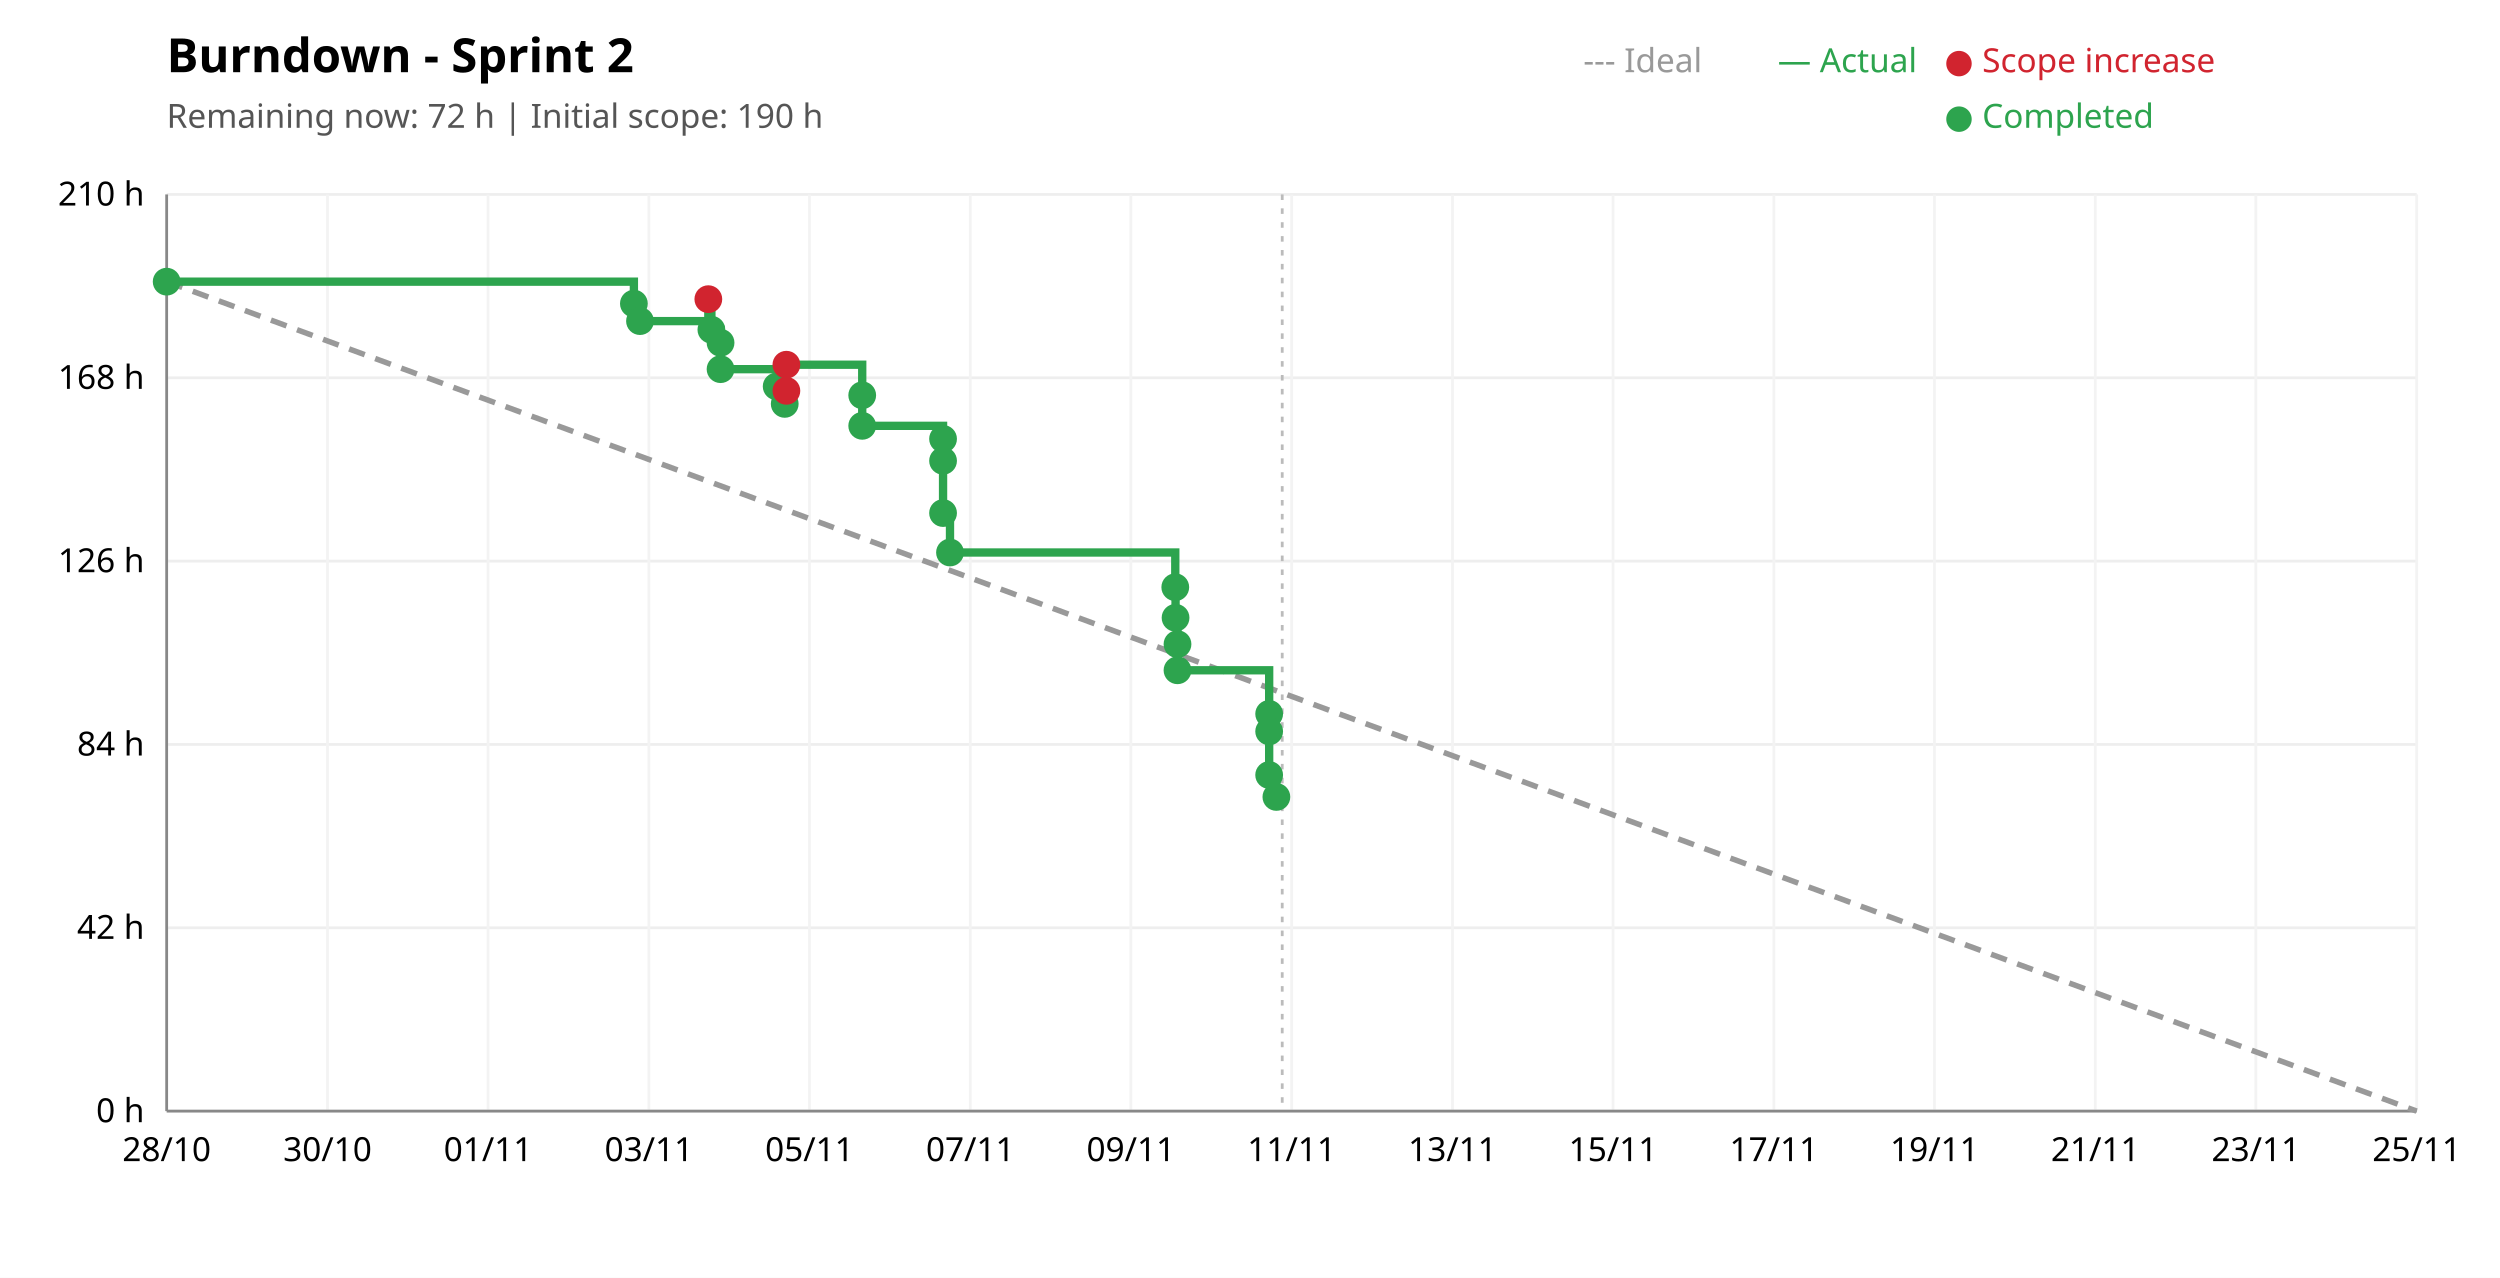
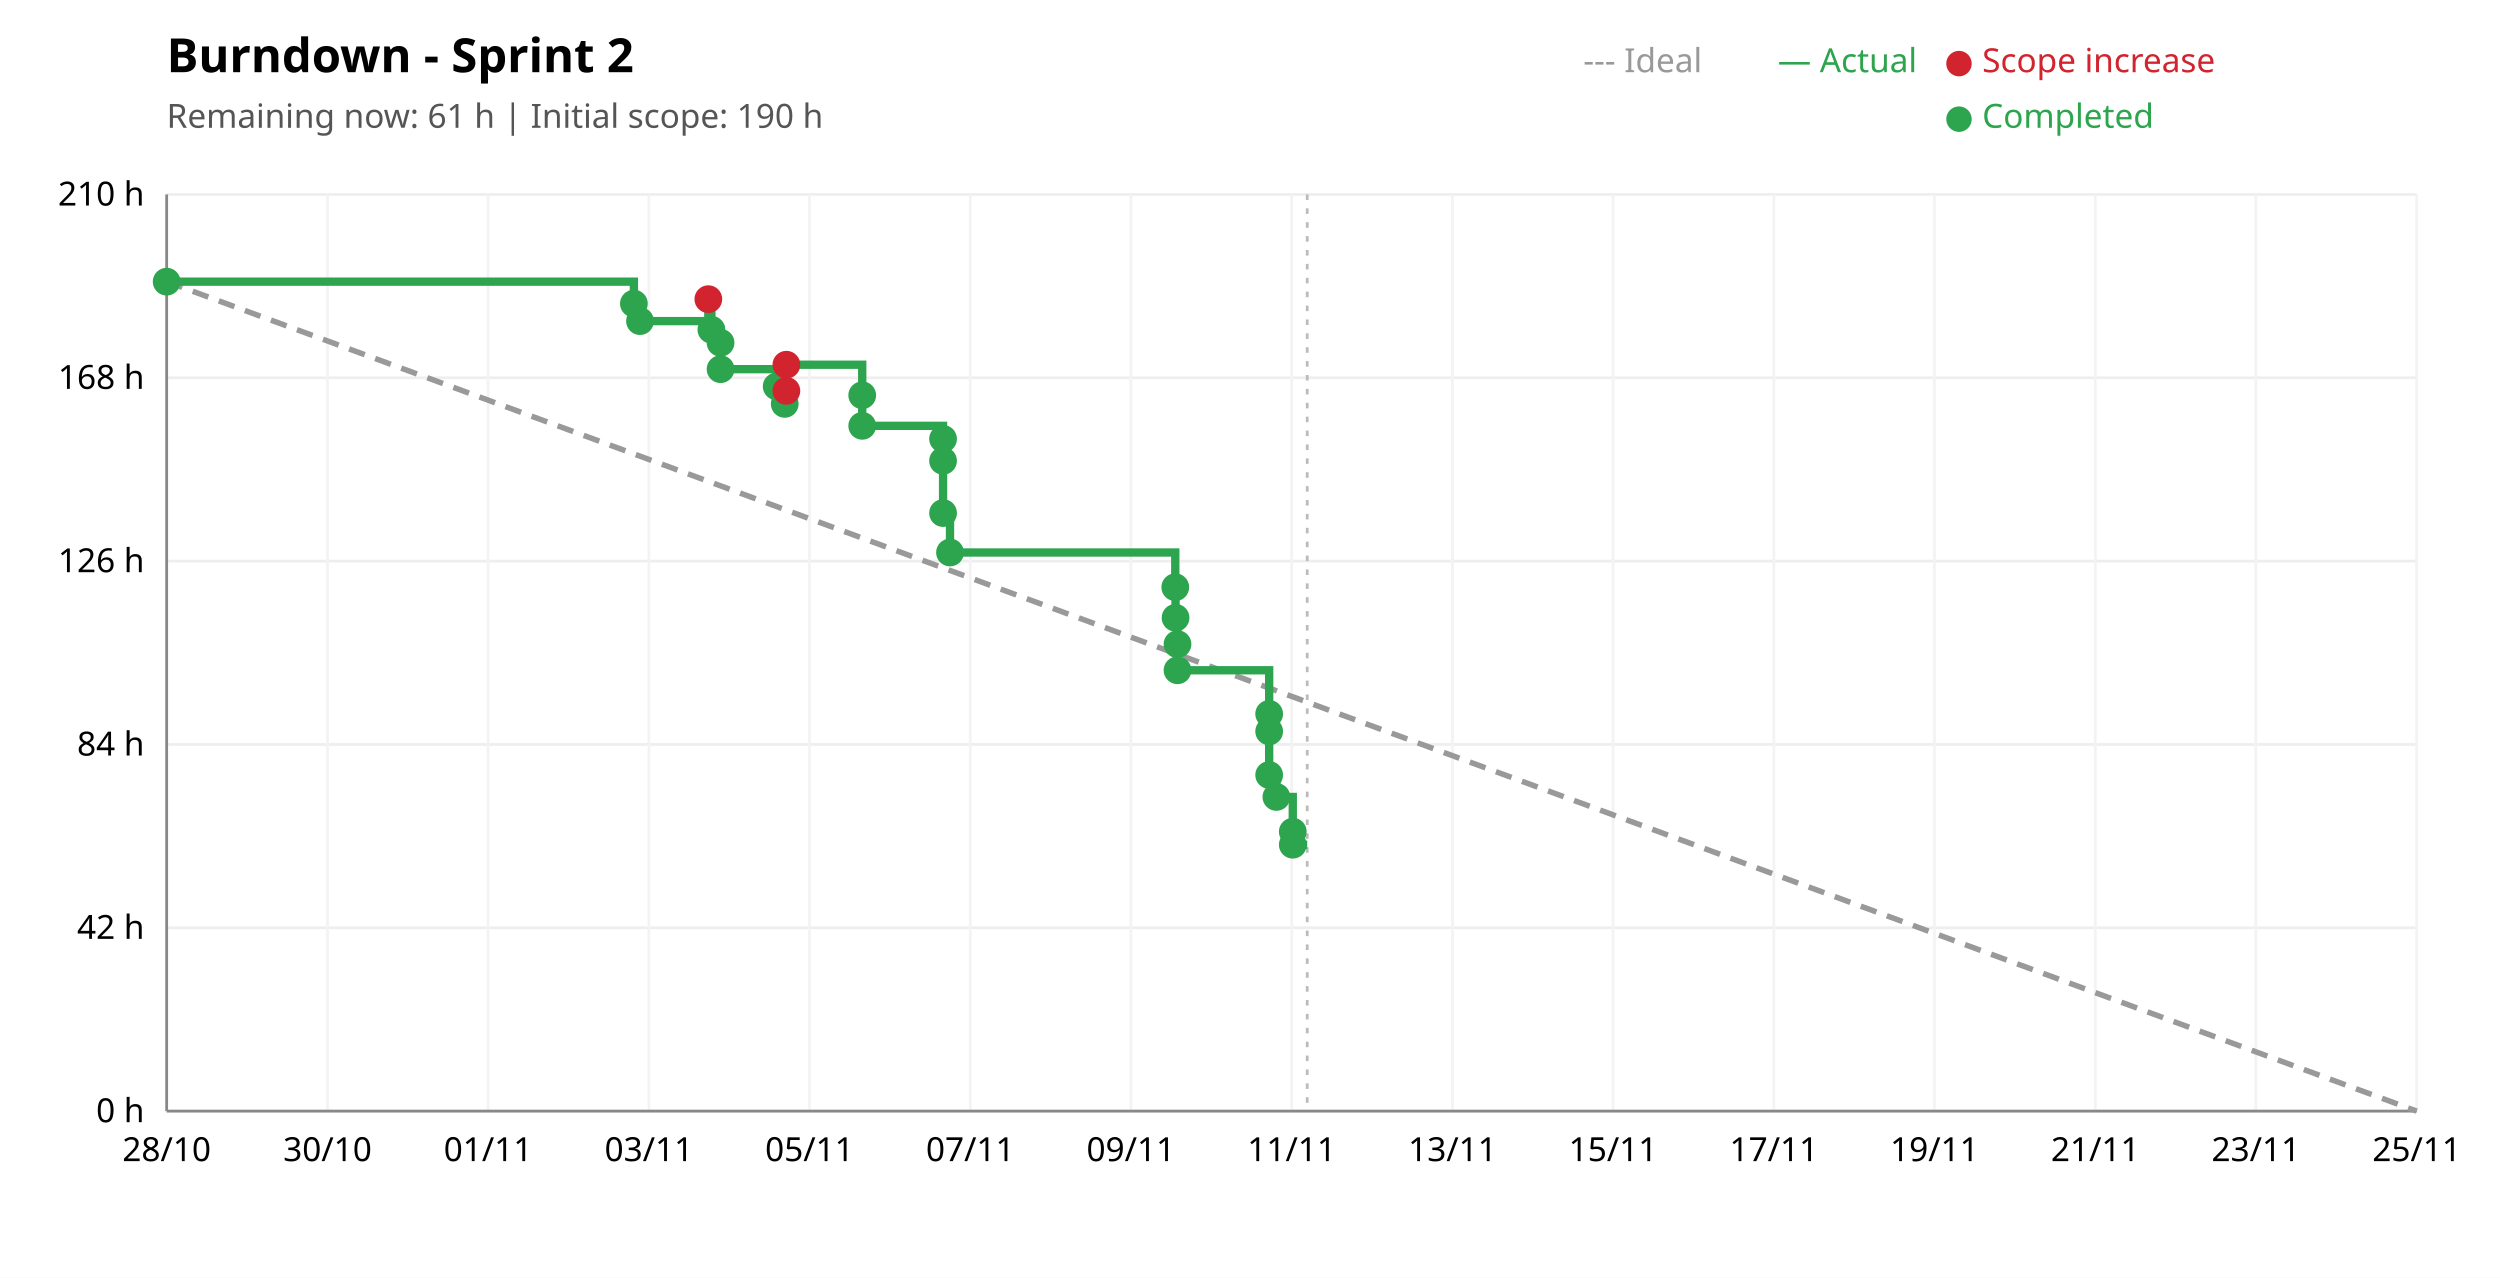
<svg xmlns="http://www.w3.org/2000/svg" width="900" height="460" font-family="sans-serif" font-size="12">
  <rect width="100%" height="100%" fill="white" />
  <text x="60" y="26" font-size="17" font-weight="bold">Burndown - Sprint 2</text>
-   <text x="60" y="46" fill="#555">Remaining now: 72 h  |  Initial scope: 190 h</text>
+   <text x="60" y="46" fill="#555">Remaining now: 61 h  |  Initial scope: 190 h</text>
  <line x1="60" y1="400.0" x2="870" y2="400.0" stroke="#eee" />
  <text x="52" y="404.0" text-anchor="end">0 h</text>
  <line x1="60" y1="334.0" x2="870" y2="334.0" stroke="#eee" />
  <text x="52" y="338.0" text-anchor="end">42 h</text>
  <line x1="60" y1="268.0" x2="870" y2="268.0" stroke="#eee" />
  <text x="52" y="272.0" text-anchor="end">84 h</text>
  <line x1="60" y1="202.0" x2="870" y2="202.0" stroke="#eee" />
  <text x="52" y="206.0" text-anchor="end">126 h</text>
  <line x1="60" y1="136.0" x2="870" y2="136.0" stroke="#eee" />
  <text x="52" y="140.0" text-anchor="end">168 h</text>
  <line x1="60" y1="70.0" x2="870" y2="70.0" stroke="#eee" />
  <text x="52" y="74.0" text-anchor="end">210 h</text>
  <line x1="60.0" y1="70" x2="60.0" y2="400" stroke="#f3f3f3" />
  <text x="60.0" y="418" text-anchor="middle">28/10</text>
  <line x1="117.9" y1="70" x2="117.9" y2="400" stroke="#f3f3f3" />
  <text x="117.9" y="418" text-anchor="middle">30/10</text>
  <line x1="175.7" y1="70" x2="175.7" y2="400" stroke="#f3f3f3" />
  <text x="175.7" y="418" text-anchor="middle">01/11</text>
  <line x1="233.6" y1="70" x2="233.6" y2="400" stroke="#f3f3f3" />
  <text x="233.6" y="418" text-anchor="middle">03/11</text>
  <line x1="291.4" y1="70" x2="291.4" y2="400" stroke="#f3f3f3" />
  <text x="291.4" y="418" text-anchor="middle">05/11</text>
  <line x1="349.3" y1="70" x2="349.3" y2="400" stroke="#f3f3f3" />
  <text x="349.3" y="418" text-anchor="middle">07/11</text>
  <line x1="407.1" y1="70" x2="407.1" y2="400" stroke="#f3f3f3" />
  <text x="407.1" y="418" text-anchor="middle">09/11</text>
  <line x1="465.0" y1="70" x2="465.0" y2="400" stroke="#f3f3f3" />
  <text x="465.0" y="418" text-anchor="middle">11/11</text>
  <line x1="522.9" y1="70" x2="522.9" y2="400" stroke="#f3f3f3" />
  <text x="522.9" y="418" text-anchor="middle">13/11</text>
  <line x1="580.7" y1="70" x2="580.7" y2="400" stroke="#f3f3f3" />
  <text x="580.7" y="418" text-anchor="middle">15/11</text>
  <line x1="638.6" y1="70" x2="638.6" y2="400" stroke="#f3f3f3" />
  <text x="638.6" y="418" text-anchor="middle">17/11</text>
  <line x1="696.4" y1="70" x2="696.4" y2="400" stroke="#f3f3f3" />
  <text x="696.4" y="418" text-anchor="middle">19/11</text>
  <line x1="754.3" y1="70" x2="754.3" y2="400" stroke="#f3f3f3" />
  <text x="754.3" y="418" text-anchor="middle">21/11</text>
  <line x1="812.1" y1="70" x2="812.1" y2="400" stroke="#f3f3f3" />
  <text x="812.1" y="418" text-anchor="middle">23/11</text>
  <line x1="870.0" y1="70" x2="870.0" y2="400" stroke="#f3f3f3" />
  <text x="870.0" y="418" text-anchor="middle">25/11</text>
  <line x1="60" y1="400" x2="870" y2="400" stroke="#888" />
  <line x1="60" y1="70" x2="60" y2="400" stroke="#888" />
-   <line x1="461.6" y1="70" x2="461.6" y2="400" stroke="#bbb" stroke-dasharray="2 3" />
+   <line x1="470.6" y1="70" x2="470.6" y2="400" stroke="#bbb" stroke-dasharray="2 3" />
  <polyline points="60.0,101.4 870.0,400.0" fill="none" stroke="#999" stroke-dasharray="6 4" stroke-width="2" />
-   <polyline points="60.0,101.4 228.2,101.4 228.2,109.3 230.4,109.3 230.4,115.6 255.0,115.6 255.0,107.7 256.1,107.7 256.1,118.7 259.4,118.7 259.4,123.4 259.4,123.4 259.4,132.9 279.6,132.9 279.6,139.1 282.5,139.1 282.5,145.4 283.1,145.4 283.1,140.7 283.1,140.7 283.1,131.3 310.4,131.3 310.4,142.3 310.4,142.3 310.4,153.3 339.5,153.3 339.5,158.0 339.5,158.0 339.5,165.9 339.5,165.9 339.5,184.7 342.0,184.7 342.0,198.9 423.1,198.9 423.1,211.4 423.2,211.4 423.2,222.4 423.9,222.4 423.9,231.9 423.9,231.9 423.9,241.3 456.9,241.3 456.9,257.0 456.9,257.0 456.9,263.3 456.9,263.3 456.9,279.0 459.5,279.0 459.5,286.9 461.6,286.9" fill="none" stroke="#2da44e" stroke-width="3" />
+   <polyline points="60.0,101.4 228.2,101.4 228.2,109.3 230.4,109.3 230.4,115.6 255.0,115.6 255.0,107.7 256.1,107.7 256.1,118.7 259.4,118.7 259.4,123.4 259.4,123.4 259.4,132.9 279.6,132.9 279.6,139.1 282.5,139.1 282.5,145.4 283.1,145.4 283.1,140.7 283.1,140.7 283.1,131.3 310.4,131.3 310.4,142.3 310.4,142.3 310.4,153.3 339.5,153.3 339.5,158.0 339.5,158.0 339.5,165.9 339.5,165.9 339.5,184.7 342.0,184.7 342.0,198.9 423.1,198.9 423.1,211.4 423.2,211.4 423.2,222.4 423.9,222.4 423.9,231.9 423.9,231.9 423.9,241.3 456.9,241.3 456.9,257.0 456.9,257.0 456.9,263.3 456.9,263.3 456.9,279.0 459.5,279.0 459.5,286.9 465.4,286.9 465.4,299.4 465.4,299.4 465.4,304.1 470.6,304.1" fill="none" stroke="#2da44e" stroke-width="3" />
  <circle cx="228.2" cy="109.3" r="5" fill="#2da44e" />
  <circle cx="230.4" cy="115.6" r="5" fill="#2da44e" />
  <circle cx="255.0" cy="107.7" r="5" fill="#d1242f" />
  <circle cx="256.1" cy="118.7" r="5" fill="#2da44e" />
  <circle cx="259.4" cy="123.4" r="5" fill="#2da44e" />
  <circle cx="259.4" cy="132.9" r="5" fill="#2da44e" />
  <circle cx="279.6" cy="139.1" r="5" fill="#2da44e" />
  <circle cx="282.5" cy="145.4" r="5" fill="#2da44e" />
  <circle cx="283.1" cy="140.7" r="5" fill="#d1242f" />
  <circle cx="283.1" cy="131.3" r="5" fill="#d1242f" />
  <circle cx="310.4" cy="142.3" r="5" fill="#2da44e" />
  <circle cx="310.4" cy="153.3" r="5" fill="#2da44e" />
  <circle cx="339.5" cy="158.0" r="5" fill="#2da44e" />
  <circle cx="339.5" cy="165.9" r="5" fill="#2da44e" />
  <circle cx="339.5" cy="184.7" r="5" fill="#2da44e" />
  <circle cx="342.0" cy="198.9" r="5" fill="#2da44e" />
  <circle cx="423.1" cy="211.4" r="5" fill="#2da44e" />
  <circle cx="423.2" cy="222.4" r="5" fill="#2da44e" />
  <circle cx="423.9" cy="231.9" r="5" fill="#2da44e" />
  <circle cx="423.9" cy="241.3" r="5" fill="#2da44e" />
  <circle cx="456.9" cy="257.0" r="5" fill="#2da44e" />
  <circle cx="456.9" cy="263.3" r="5" fill="#2da44e" />
  <circle cx="456.9" cy="279.0" r="5" fill="#2da44e" />
  <circle cx="459.5" cy="286.9" r="5" fill="#2da44e" />
+   <circle cx="465.4" cy="299.4" r="5" fill="#2da44e" />
+   <circle cx="465.4" cy="304.1" r="5" fill="#2da44e" />
  <circle cx="60.0" cy="101.4" r="5" fill="#2da44e" />
  <text x="570" y="26" fill="#999">--- Ideal</text>
  <text x="640" y="26" fill="#2da44e">— Actual</text>
  <text x="700" y="26" fill="#d1242f">● Scope increase</text>
  <text x="700" y="46" fill="#2da44e">● Completed</text>
</svg>
